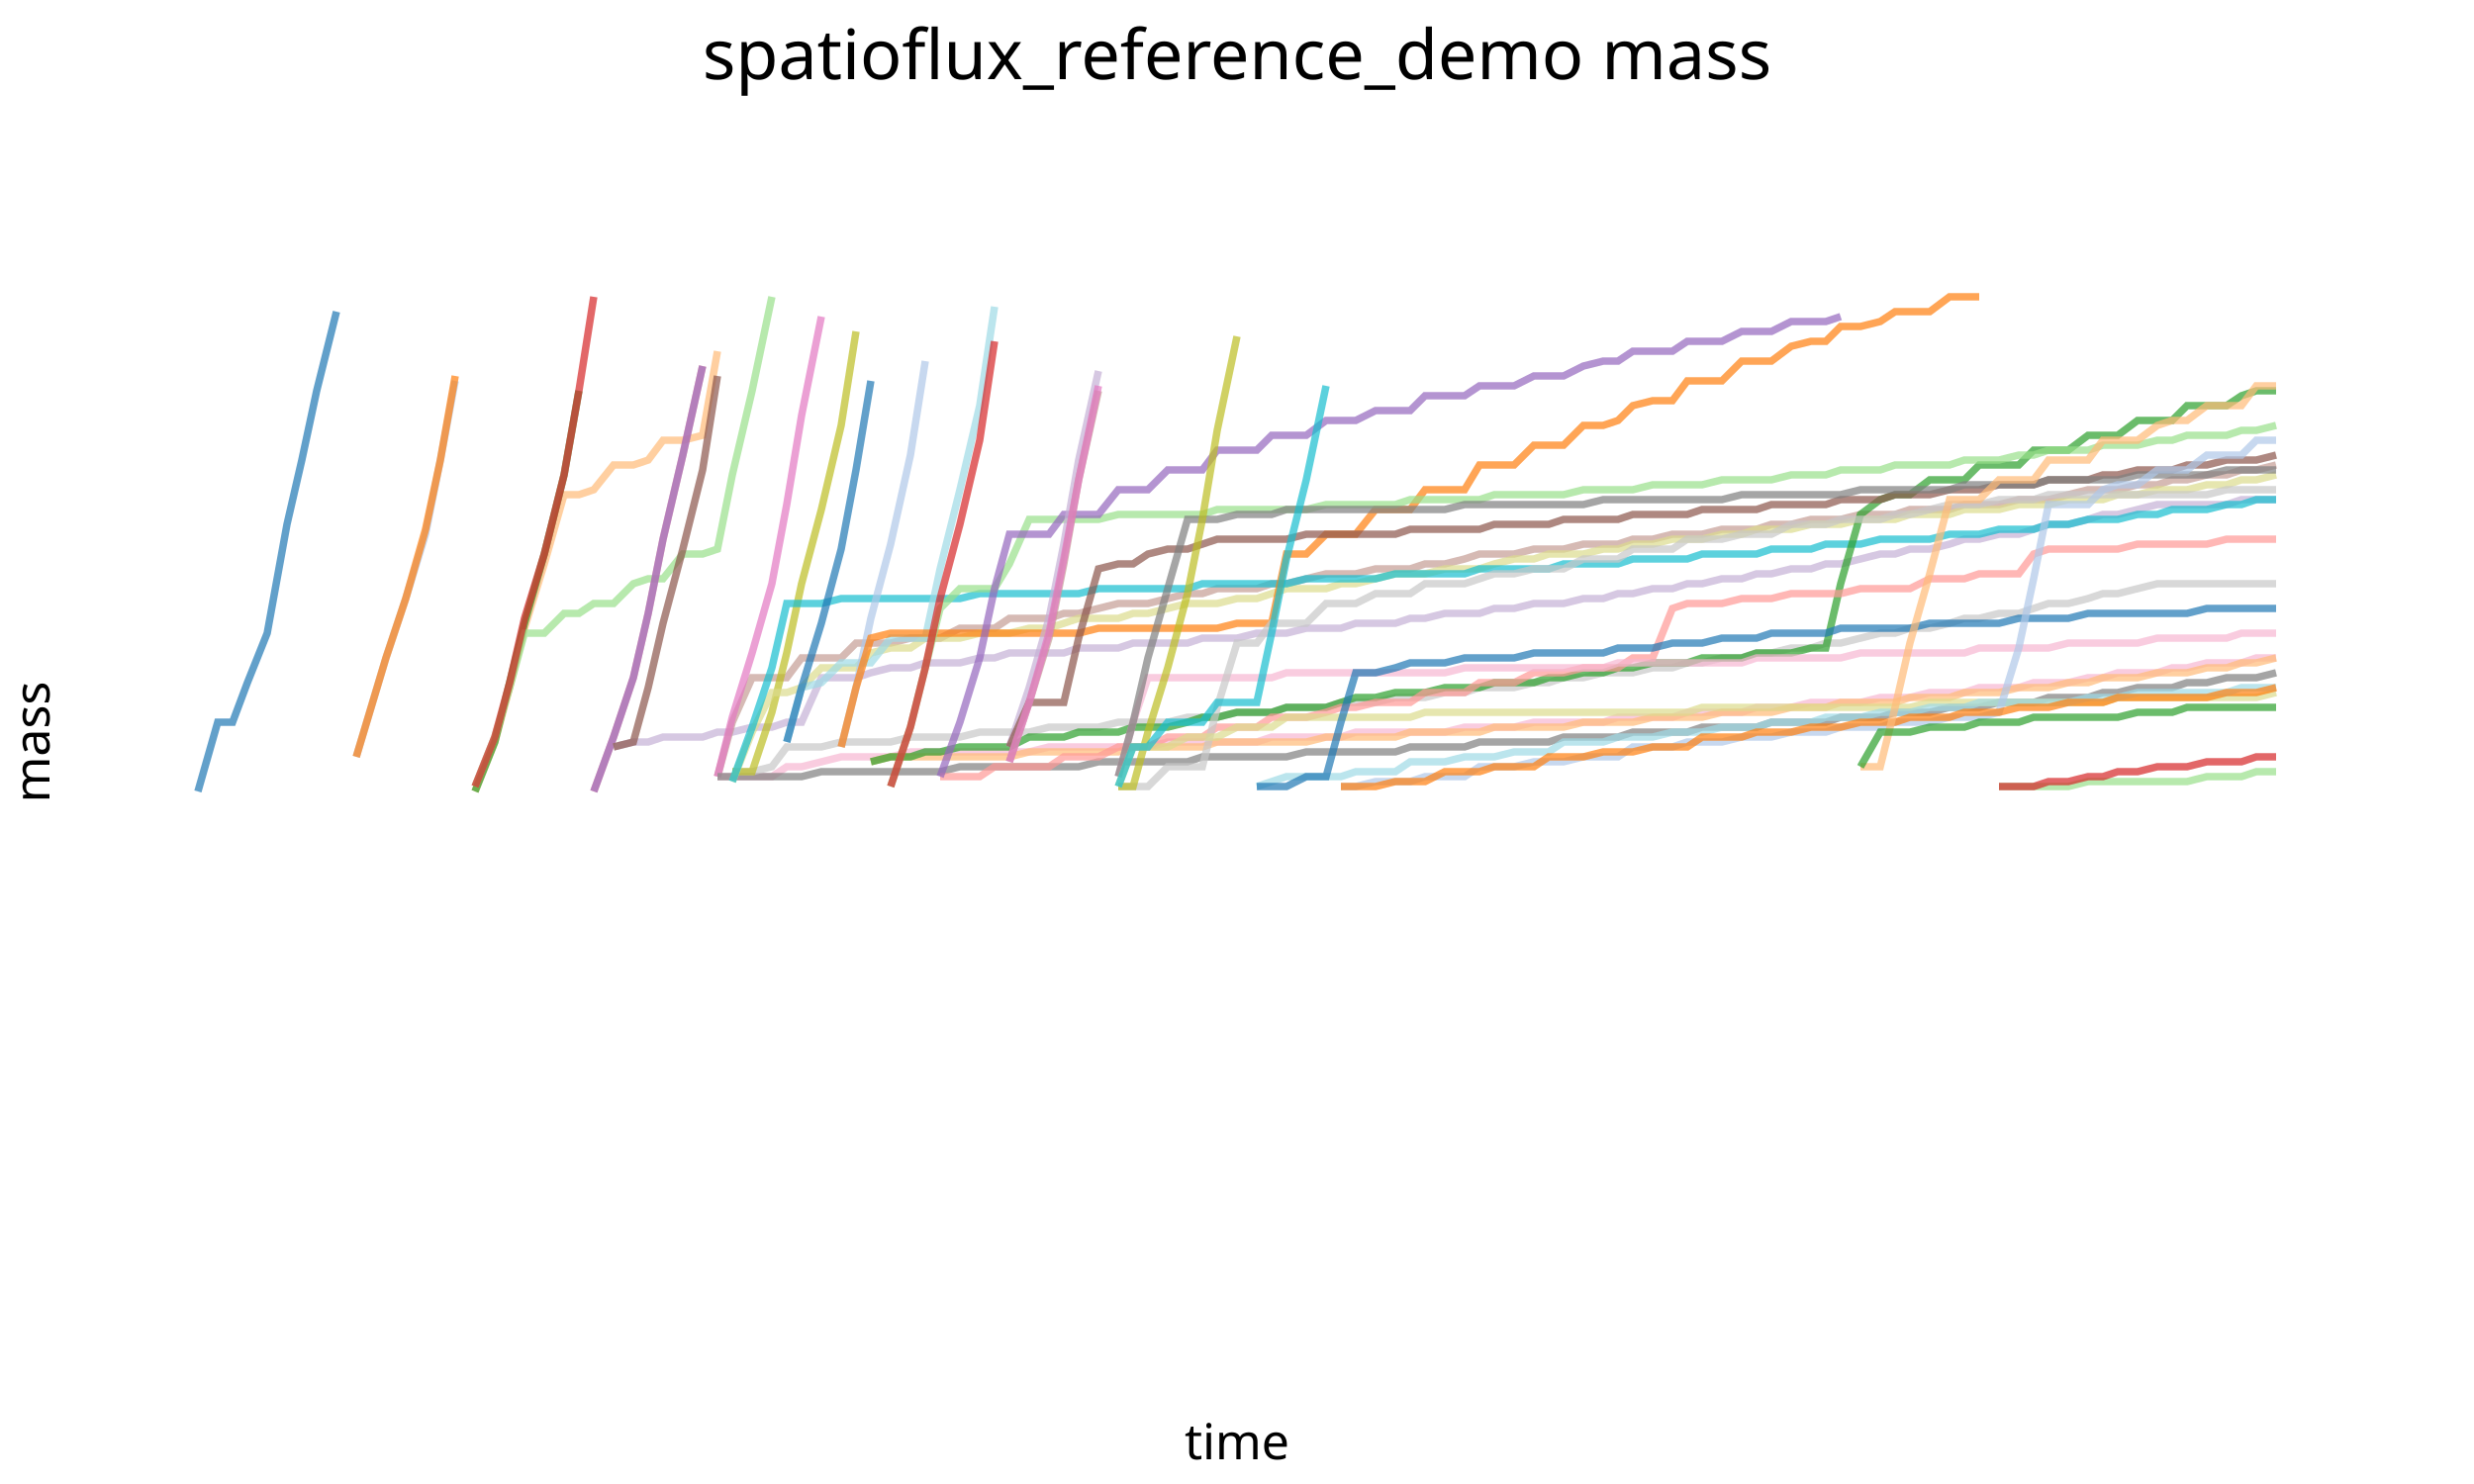
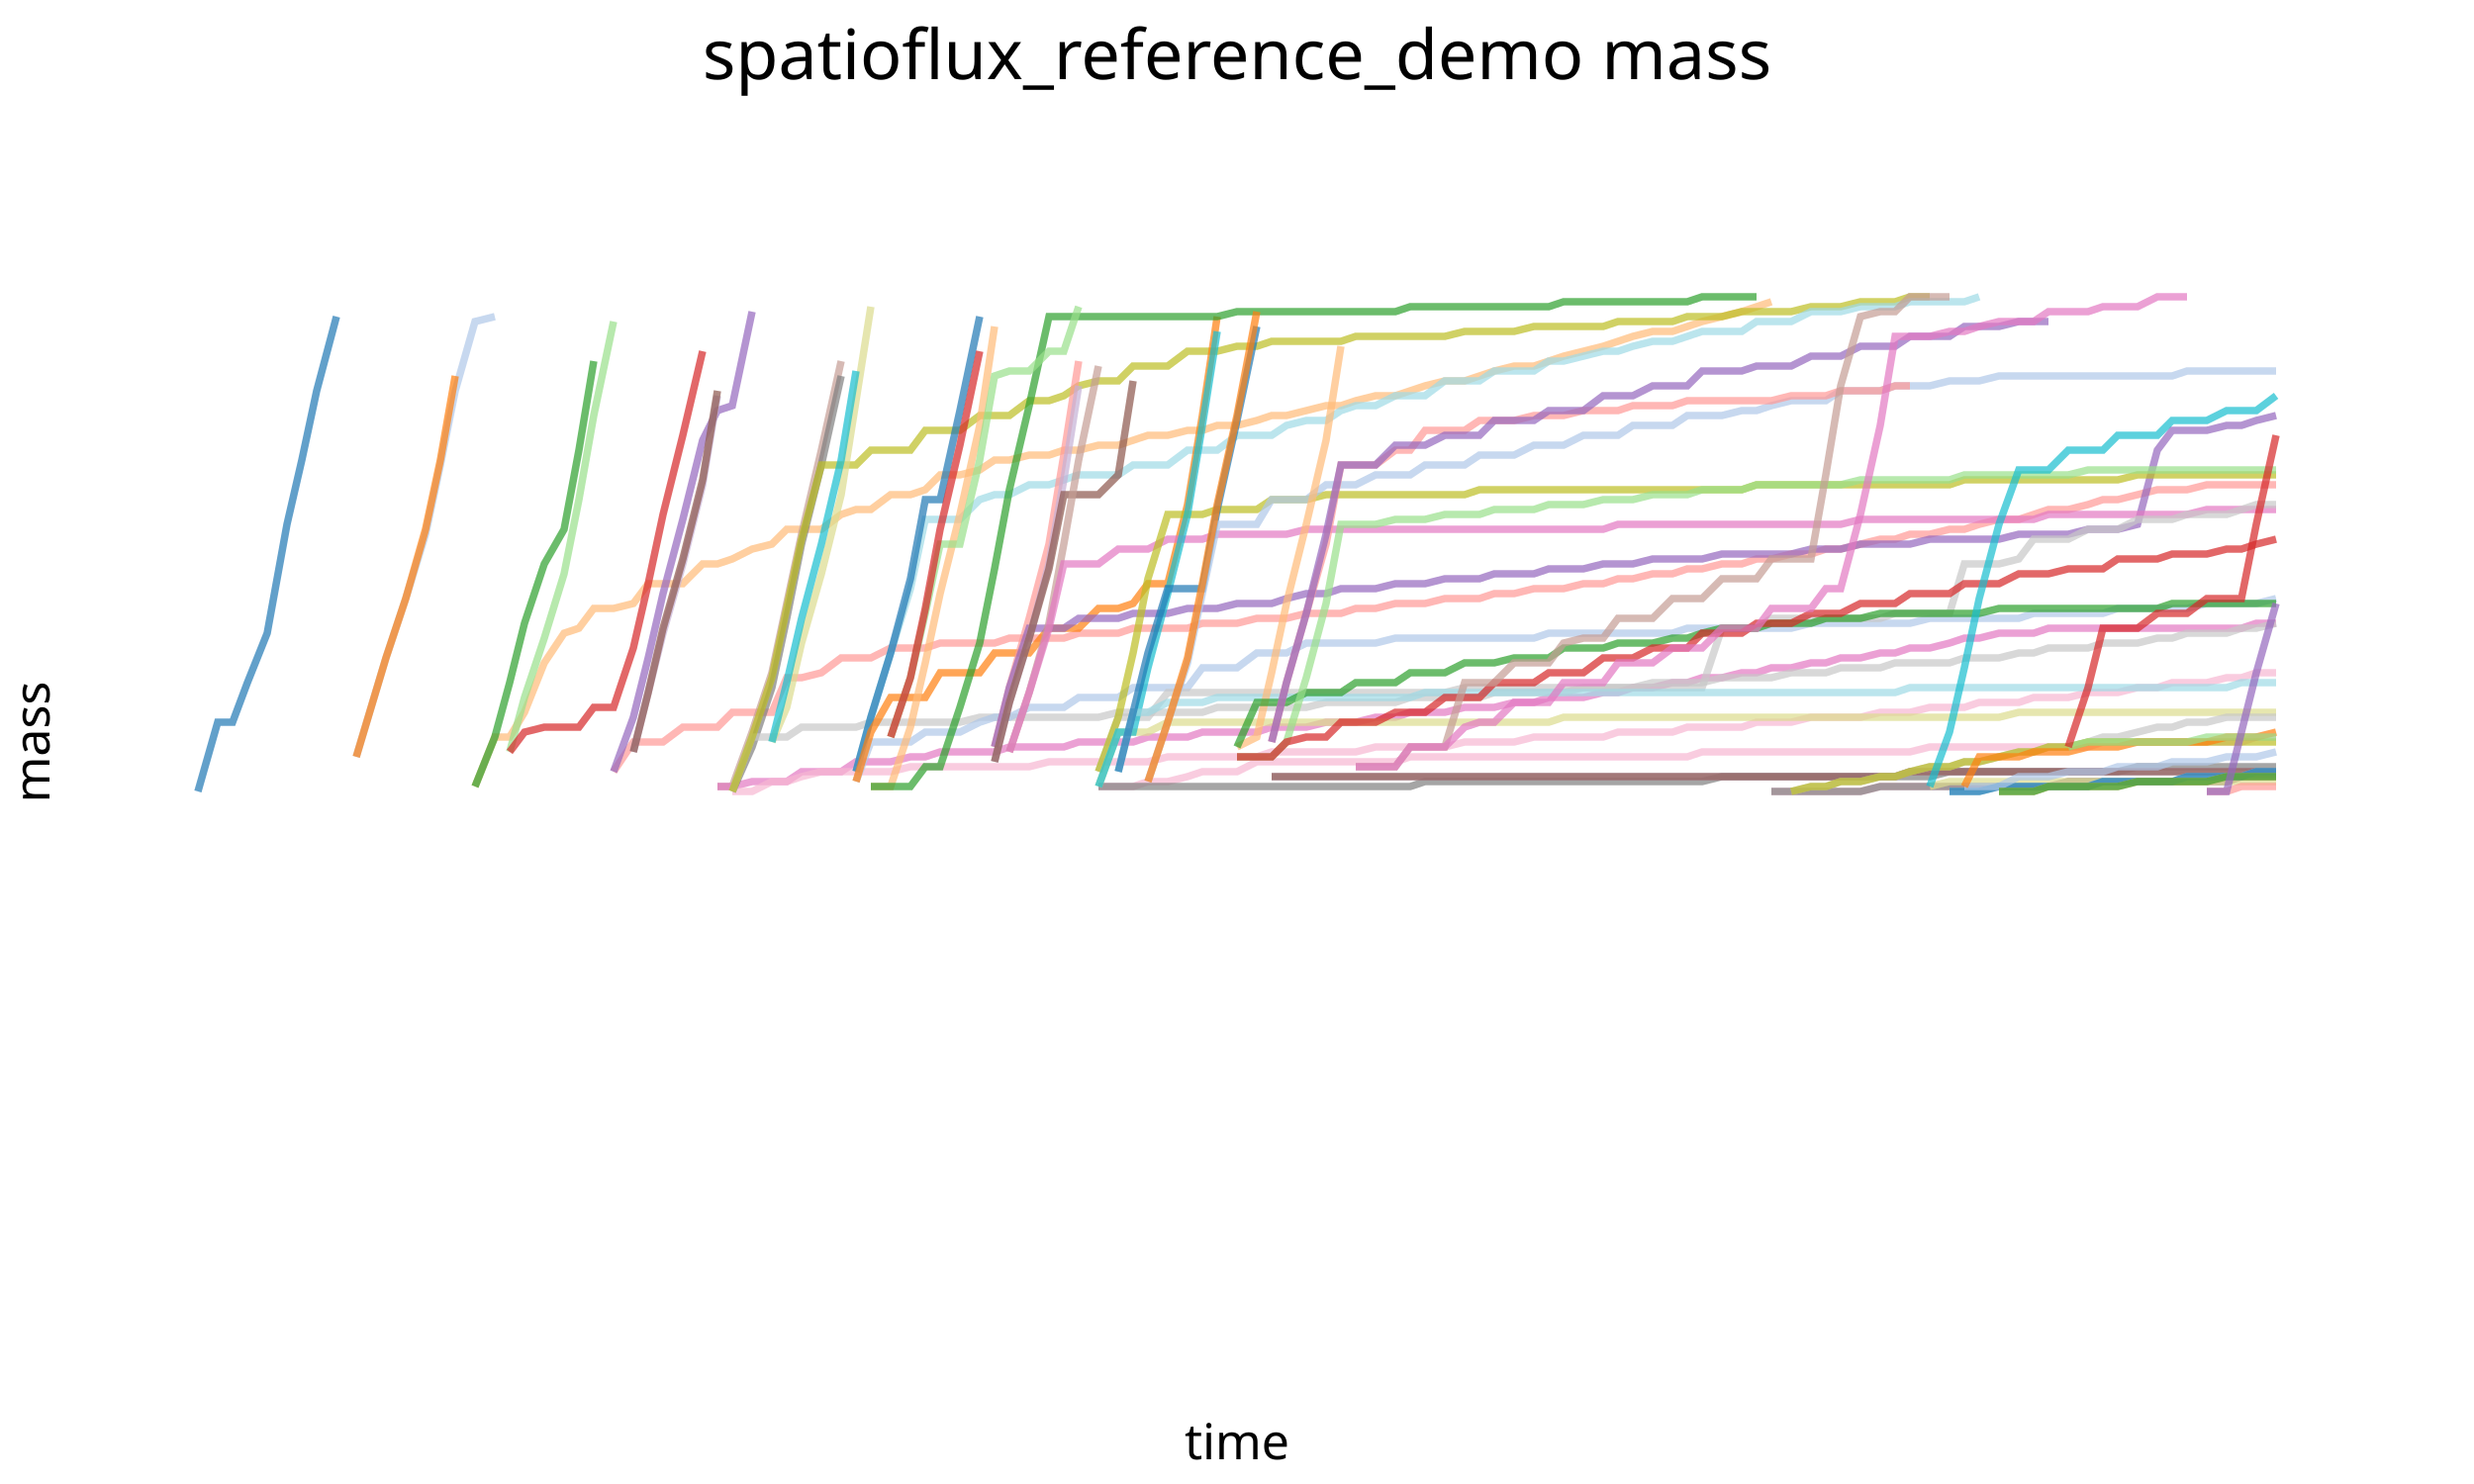
<svg xmlns="http://www.w3.org/2000/svg" width="500" height="300" viewBox="0 0 500 300">
  <rect width="500" height="300" fill="white" />
  <text x="250" y="16" text-anchor="middle" font-size="14" font-family="sans-serif">spatioflux_reference_demo mass</text>
  <text x="250" y="295" text-anchor="middle" font-size="10" font-family="sans-serif">time</text>
  <text x="10" y="150" text-anchor="middle" font-size="10" font-family="sans-serif" transform="rotate(-90 10 150)">mass</text>
-   <polyline points="40,160 44,146 47,146 50,138 54,128 58,106 61,93 64,79 68,63" fill="none" stroke="rgb(31,119,180)" stroke-width="1.5" opacity="0.7" />
-   <polyline points="72,153 75,143 78,133 82,121 86,108 89,93 92,77" fill="none" stroke="rgb(175,199,232)" stroke-width="1.5" opacity="0.7" />
+   <polyline points="40,160 44,146 47,146 50,138 54,128 58,106 61,93 64,79 68,64" fill="none" stroke="rgb(31,119,180)" stroke-width="1.5" opacity="0.7" />
+   <polyline points="72,153 75,143 78,133 82,121 86,108 89,94 92,79 96,65 100,64" fill="none" stroke="rgb(175,199,232)" stroke-width="1.5" opacity="0.7" />
  <polyline points="72,153 75,143 78,133 82,121 86,107 89,93 92,76" fill="none" stroke="rgb(255,127,14)" stroke-width="1.5" opacity="0.7" />
-   <polyline points="96,160 100,150 103,139 106,127 110,114 114,100 117,100 120,99 124,94 128,94 131,93 134,89 138,89 142,88 145,71" fill="none" stroke="rgb(255,187,120)" stroke-width="1.5" opacity="0.7" />
-   <polyline points="96,160 100,150 103,138 106,126 110,112 114,96 117,79" fill="none" stroke="rgb(44,160,44)" stroke-width="1.5" opacity="0.7" />
-   <polyline points="96,159 100,149 103,139 106,128 110,128 114,124 117,124 120,122 124,122 128,118 131,117 134,117 138,112 142,112 145,111 148,96 152,79 156,60" fill="none" stroke="rgb(152,223,138)" stroke-width="1.5" opacity="0.7" />
-   <polyline points="96,159 100,149 103,138 106,125 110,112 114,96 117,79 120,60" fill="none" stroke="rgb(214,39,40)" stroke-width="1.5" opacity="0.7" />
-   <polyline points="120,160 124,149 128,137 131,124 134,109 138,92 142,74" fill="none" stroke="rgb(255,152,150)" stroke-width="1.5" opacity="0.7" />
-   <polyline points="120,160 124,149 128,137 131,124 134,109 138,92 142,74" fill="none" stroke="rgb(148,103,189)" stroke-width="1.5" opacity="0.7" />
-   <polyline points="124,151 128,150 131,150 134,149 138,149 142,149 145,148 148,148 152,147 156,147 159,146 162,146 166,137 170,137 173,137 176,136 180,135 184,135 187,134 190,134 194,134 198,133 201,133 204,132 208,132 212,132 215,132 218,131 222,131 226,131 229,130 232,130 236,130 240,130 243,129 246,129 250,129 254,128 257,128 260,128 264,127 268,127 271,127 274,126 278,126 282,126 285,125 288,125 292,124 296,124 299,124 302,123 306,123 310,122 313,122 316,122 320,121 324,121 327,120 330,120 334,119 338,119 341,118 344,118 348,117 352,117 355,116 358,116 362,115 366,115 369,114 372,114 376,113 380,112 383,112 386,111 390,111 394,110 397,109 400,109 404,108 408,108 411,107 414,106 418,106 422,105 425,104 428,104 432,103 436,102 439,102 442,102 446,102 450,102 453,101 456,101 460,101" fill="none" stroke="rgb(197,176,213)" stroke-width="1.5" opacity="0.7" />
-   <polyline points="124,151 128,150 131,139 134,126 138,111 142,95 145,76" fill="none" stroke="rgb(140,86,75)" stroke-width="1.5" opacity="0.7" />
-   <polyline points="145,157 148,146 152,137 156,137 159,137 162,133 166,133 170,133 173,130 176,130 180,130 184,129 187,129 190,129 194,127 198,127 201,127 204,125 208,125 212,125 215,124 218,124 222,123 226,122 229,122 232,122 236,121 240,120 243,120 246,119 250,119 254,119 257,118 260,118 264,117 268,116 271,116 274,116 278,115 282,115 285,115 288,114 292,114 296,113 299,112 302,112 306,112 310,111 313,111 316,111 320,110 324,110 327,110 330,109 334,109 338,108 341,108 344,108 348,107 352,107 355,107 358,106 362,106 366,105 369,105 372,105 376,104 380,104 383,104 386,103 390,103 394,103 397,102 400,102 404,102 408,101 411,101 414,101 418,100 422,99 425,99 428,99 432,98 436,98 439,97 442,97 446,96 450,96 453,95 456,95 460,94" fill="none" stroke="rgb(196,156,148)" stroke-width="1.5" opacity="0.7" />
-   <polyline points="145,157 148,145 152,132 156,118 159,102 162,84 166,64" fill="none" stroke="rgb(227,119,194)" stroke-width="1.5" opacity="0.7" />
-   <polyline points="145,157 148,157 152,157 156,157 159,155 162,155 166,154 170,153 173,153 176,153 180,153 184,152 187,152 190,152 194,152 198,152 201,152 204,152 208,152 212,151 215,151 218,151 222,151 226,151 229,151 232,151 236,150 240,150 243,150 246,150 250,150 254,150 257,149 260,149 264,149 268,149 271,149 274,148 278,148 282,148 285,148 288,148 292,148 296,147 299,147 302,147 306,147 310,146 313,146 316,146 320,146 324,146 327,145 330,145 334,145 338,145 341,144 344,144 348,144 352,144 355,143 358,143 362,143 366,142 369,142 372,142 376,142 380,141 383,141 386,141 390,140 394,140 397,140 400,139 404,139 408,139 411,138 414,138 418,138 422,137 425,137 428,136 432,136 436,136 439,135 442,135 446,134 450,134 453,134 456,133 460,133" fill="none" stroke="rgb(247,182,210)" stroke-width="1.5" opacity="0.7" />
-   <polyline points="145,157 148,157 152,157 156,157 159,157 162,157 166,156 170,156 173,156 176,156 180,156 184,156 187,156 190,156 194,155 198,155 201,155 204,155 208,155 212,155 215,155 218,155 222,154 226,154 229,154 232,154 236,154 240,154 243,153 246,153 250,153 254,153 257,153 260,153 264,152 268,152 271,152 274,152 278,152 282,152 285,151 288,151 292,151 296,151 299,150 302,150 306,150 310,150 313,150 316,149 320,149 324,149 327,149 330,148 334,148 338,148 341,148 344,147 348,147 352,147 355,147 358,146 362,146 366,146 369,146 372,145 376,145 380,145 383,144 386,144 390,144 394,143 397,143 400,143 404,142 408,142 411,142 414,141 418,141 422,141 425,140 428,140 432,139 436,139 439,139 442,138 446,138 450,137 453,137 456,137 460,136" fill="none" stroke="rgb(127,127,127)" stroke-width="1.5" opacity="0.7" />
-   <polyline points="148,156 152,156 156,155 159,151 162,151 166,151 170,150 173,150 176,150 180,150 184,149 187,149 190,149 194,149 198,148 201,148 204,148 208,148 212,147 215,147 218,147 222,147 226,146 229,146 232,146 236,146 240,145 243,145 246,145 250,144 254,144 257,144 260,143 264,143 268,143 271,142 274,142 278,142 282,141 285,141 288,141 292,140 296,140 299,139 302,139 306,139 310,138 313,138 316,137 320,137 324,136 327,136 330,136 334,135 338,135 341,134 344,134 348,133 352,133 355,132 358,132 362,131 366,131 369,130 372,130 376,129 380,128 383,128 386,127 390,127 394,126 397,125 400,125 404,124 408,124 411,123 414,122 418,122 422,121 425,120 428,120 432,119 436,118 439,118 442,118 446,118 450,118 453,118 456,118 460,118" fill="none" stroke="rgb(199,199,199)" stroke-width="1.5" opacity="0.7" />
-   <polyline points="148,156 152,156 156,144 159,132 162,118 166,103 170,86 173,67" fill="none" stroke="rgb(188,189,34)" stroke-width="1.5" opacity="0.7" />
-   <polyline points="148,158 152,148 156,140 159,140 162,139 166,135 170,135 173,135 176,132 180,131 184,131 187,129 190,129 194,129 198,128 201,128 204,128 208,127 212,127 215,126 218,125 222,125 226,125 229,124 232,124 236,123 240,122 243,122 246,122 250,121 254,121 257,120 260,119 264,119 268,119 271,118 274,118 278,117 282,116 285,116 288,116 292,115 296,115 299,115 302,114 306,113 310,113 313,112 316,112 320,112 324,111 327,111 330,110 334,110 338,109 341,109 344,109 348,108 352,108 355,107 358,107 362,107 366,106 369,106 372,106 376,105 380,105 383,105 386,104 390,104 394,104 397,103 400,103 404,103 408,102 411,102 414,102 418,101 422,101 425,101 428,100 432,100 436,99 439,99 442,99 446,98 450,98 453,97 456,97 460,96" fill="none" stroke="rgb(219,219,141)" stroke-width="1.5" opacity="0.7" />
-   <polyline points="148,158 152,147 156,135 159,122 162,122 166,122 170,121 173,121 176,121 180,121 184,121 187,121 190,121 194,121 198,120 201,120 204,120 208,120 212,120 215,120 218,120 222,119 226,119 229,119 232,119 236,119 240,119 243,118 246,118 250,118 254,118 257,118 260,118 264,117 268,117 271,117 274,117 278,117 282,116 285,116 288,116 292,116 296,116 299,115 302,115 306,115 310,115 313,115 316,114 320,114 324,114 327,114 330,113 334,113 338,113 341,113 344,112 348,112 352,112 355,112 358,111 362,111 366,111 369,110 372,110 376,110 380,109 383,109 386,109 390,109 394,108 397,108 400,108 404,107 408,107 411,107 414,106 418,106 422,105 425,105 428,105 432,104 436,104 439,103 442,103 446,103 450,102 453,102 456,101 460,101" fill="none" stroke="rgb(23,190,207)" stroke-width="1.5" opacity="0.7" />
-   <polyline points="159,150 162,139 166,138 170,134 173,134 176,134 180,129 184,129 187,129 190,115 194,99 198,82 201,62" fill="none" stroke="rgb(158,218,229)" stroke-width="1.5" opacity="0.7" />
-   <polyline points="159,150 162,139 166,126 170,111 173,95 176,77" fill="none" stroke="rgb(31,119,180)" stroke-width="1.5" opacity="0.7" />
-   <polyline points="170,151 173,139 176,125 180,110 184,92 187,73" fill="none" stroke="rgb(175,199,232)" stroke-width="1.5" opacity="0.7" />
-   <polyline points="170,151 173,139 176,129 180,128 184,128 187,128 190,128 194,128 198,128 201,128 204,128 208,128 212,128 215,128 218,128 222,127 226,127 229,127 232,127 236,127 240,127 243,127 246,127 250,126 254,126 257,126 260,112 264,112 268,108 271,108 274,108 278,103 282,103 285,103 288,99 292,99 296,99 299,94 302,94 306,94 310,90 313,90 316,90 320,86 324,86 327,85 330,82 334,81 338,81 341,77 344,77 348,77 352,73 355,73 358,73 362,70 366,69 369,69 372,66 376,66 380,65 383,63 386,63 390,63 394,60 397,60 400,60" fill="none" stroke="rgb(255,127,14)" stroke-width="1.5" opacity="0.7" />
-   <polyline points="176,154 180,153 184,153 187,153 190,153 194,153 198,153 201,153 204,153 208,152 212,152 215,152 218,152 222,152 226,152 229,151 232,151 236,151 240,151 243,151 246,150 250,150 254,150 257,150 260,150 264,150 268,149 271,149 274,149 278,149 282,149 285,148 288,148 292,148 296,148 299,148 302,147 306,147 310,147 313,147 316,147 320,146 324,146 327,146 330,146 334,145 338,145 341,145 344,145 348,144 352,144 355,144 358,144 362,143 366,143 369,143 372,142 376,142 380,142 383,142 386,141 390,141 394,141 397,140 400,140 404,140 408,139 411,139 414,139 418,138 422,138 425,137 428,137 432,137 436,136 439,136 442,136 446,135 450,135 453,134 456,134 460,133" fill="none" stroke="rgb(255,187,120)" stroke-width="1.5" opacity="0.7" />
-   <polyline points="176,154 180,153 184,153 187,152 190,152 194,151 198,151 201,151 204,151 208,149 212,149 215,149 218,148 222,148 226,148 229,147 232,147 236,147 240,146 243,145 246,145 250,144 254,144 257,144 260,143 264,143 268,143 271,142 274,141 278,141 282,140 285,140 288,140 292,139 296,139 299,139 302,138 306,138 310,138 313,137 316,137 320,136 324,136 327,135 330,135 334,134 338,134 341,134 344,133 348,133 352,133 355,132 358,132 362,132 366,131 369,131 372,118 376,104 380,101 383,100 386,100 390,97 394,97 397,97 400,94 404,94 408,94 411,91 414,91 418,91 422,88 425,88 428,88 432,85 436,85 439,85 442,82 446,82 450,82 453,80 456,79 460,79" fill="none" stroke="rgb(44,160,44)" stroke-width="1.5" opacity="0.7" />
-   <polyline points="180,159 184,147 187,135 190,123 194,119 198,119 201,119 204,114 208,105 212,105 215,105 218,105 222,105 226,104 229,104 232,104 236,104 240,104 243,104 246,103 250,103 254,103 257,103 260,103 264,103 268,102 271,102 274,102 278,102 282,102 285,101 288,101 292,101 296,101 299,101 302,100 306,100 310,100 313,100 316,100 320,99 324,99 327,99 330,99 334,98 338,98 341,98 344,98 348,97 352,97 355,97 358,97 362,96 366,96 369,96 372,95 376,95 380,95 383,94 386,94 390,94 394,94 397,93 400,93 404,93 408,92 411,92 414,91 418,91 422,91 425,90 428,90 432,90 436,89 439,89 442,88 446,88 450,88 453,87 456,87 460,86" fill="none" stroke="rgb(152,223,138)" stroke-width="1.5" opacity="0.7" />
-   <polyline points="180,159 184,147 187,135 190,121 194,106 198,89 201,69" fill="none" stroke="rgb(214,39,40)" stroke-width="1.5" opacity="0.7" />
-   <polyline points="190,157 194,157 198,157 201,155 204,155 208,155 212,155 215,153 218,153 222,153 226,151 229,151 232,151 236,149 240,149 243,149 246,147 250,147 254,147 257,145 260,145 264,145 268,144 271,143 274,143 278,142 282,142 285,142 288,140 292,140 296,140 299,138 302,138 306,138 310,136 313,136 316,136 320,135 324,135 327,135 330,133 334,133 338,123 341,122 344,122 348,122 352,121 355,121 358,121 362,120 366,120 369,120 372,120 376,119 380,119 383,119 386,119 390,117 394,117 397,117 400,116 404,116 408,116 411,112 414,111 418,111 422,111 425,111 428,111 432,110 436,110 439,110 442,110 446,110 450,109 453,109 456,109 460,109" fill="none" stroke="rgb(255,152,150)" stroke-width="1.5" opacity="0.7" />
-   <polyline points="190,157 194,146 198,133 201,119 204,108 208,108 212,108 215,104 218,104 222,104 226,99 229,99 232,99 236,95 240,95 243,95 246,91 250,91 254,91 257,88 260,88 264,88 268,85 271,85 274,85 278,83 282,83 285,83 288,80 292,80 296,80 299,78 302,78 306,78 310,76 313,76 316,76 320,74 324,73 327,73 330,71 334,71 338,71 341,69 344,69 348,69 352,67 355,67 358,67 362,65 366,65 369,65 372,64" fill="none" stroke="rgb(148,103,189)" stroke-width="1.5" opacity="0.7" />
-   <polyline points="204,151 208,139 212,125 215,110 218,93 222,75" fill="none" stroke="rgb(197,176,213)" stroke-width="1.5" opacity="0.7" />
-   <polyline points="204,151 208,142 212,142 215,142 218,129 222,115 226,114 229,114 232,112 236,111 240,111 243,110 246,109 250,109 254,109 257,109 260,109 264,108 268,108 271,108 274,108 278,108 282,108 285,107 288,107 292,107 296,107 299,107 302,106 306,106 310,106 313,106 316,105 320,105 324,105 327,105 330,104 334,104 338,104 341,104 344,103 348,103 352,103 355,103 358,102 362,102 366,102 369,102 372,101 376,101 380,101 383,100 386,100 390,100 394,99 397,99 400,99 404,98 408,98 411,98 414,97 418,97 422,97 425,96 428,96 432,95 436,95 439,95 442,94 446,94 450,93 453,93 456,93 460,92" fill="none" stroke="rgb(140,86,75)" stroke-width="1.5" opacity="0.7" />
-   <polyline points="204,154 208,142 212,129 215,114 218,97 222,79" fill="none" stroke="rgb(196,156,148)" stroke-width="1.5" opacity="0.7" />
-   <polyline points="204,154 208,142 212,128 215,113 218,97 222,78" fill="none" stroke="rgb(227,119,194)" stroke-width="1.5" opacity="0.7" />
-   <polyline points="226,157 229,146 232,137 236,137 240,137 243,137 246,137 250,137 254,137 257,137 260,136 264,136 268,136 271,136 274,136 278,136 282,136 285,136 288,136 292,136 296,135 299,135 302,135 306,135 310,135 313,135 316,135 320,135 324,135 327,134 330,134 334,134 338,134 341,134 344,134 348,134 352,134 355,133 358,133 362,133 366,133 369,133 372,133 376,132 380,132 383,132 386,132 390,132 394,132 397,132 400,131 404,131 408,131 411,131 414,131 418,130 422,130 425,130 428,130 432,130 436,129 439,129 442,129 446,129 450,129 453,128 456,128 460,128" fill="none" stroke="rgb(247,182,210)" stroke-width="1.5" opacity="0.7" />
-   <polyline points="226,157 229,146 232,133 236,119 240,105 243,105 246,105 250,104 254,104 257,104 260,103 264,103 268,103 271,103 274,103 278,103 282,103 285,103 288,103 292,103 296,102 299,102 302,102 306,102 310,102 313,102 316,102 320,102 324,101 327,101 330,101 334,101 338,101 341,101 344,101 348,101 352,100 355,100 358,100 362,100 366,100 369,100 372,100 376,99 380,99 383,99 386,99 390,99 394,99 397,98 400,98 404,98 408,98 411,98 414,97 418,97 422,97 425,97 428,97 432,96 436,96 439,96 442,96 446,96 450,95 453,95 456,95 460,95" fill="none" stroke="rgb(127,127,127)" stroke-width="1.5" opacity="0.7" />
-   <polyline points="226,159 229,159 232,159 236,155 240,155 243,155 246,143 250,130 254,130 257,126 260,126 264,126 268,122 271,122 274,122 278,120 282,120 285,120 288,118 292,118 296,118 299,117 302,116 306,116 310,115 313,115 316,115 320,113 324,113 327,113 330,111 334,111 338,111 341,109 344,109 348,109 352,108 355,108 358,108 362,106 366,106 369,106 372,105 376,105 380,105 383,104 386,104 390,103 394,102 397,102 400,102 404,101 408,101 411,101 414,100 418,100 422,100 425,100 428,100 432,100 436,100 439,100 442,100 446,100 450,99 453,99 456,99 460,99" fill="none" stroke="rgb(199,199,199)" stroke-width="1.5" opacity="0.7" />
-   <polyline points="226,159 229,159 232,148 236,135 240,120 243,105 246,87 250,68" fill="none" stroke="rgb(188,189,34)" stroke-width="1.5" opacity="0.7" />
-   <polyline points="226,159 229,151 232,151 236,151 240,149 243,149 246,149 250,147 254,147 257,147 260,145 264,145 268,145 271,145 274,145 278,145 282,145 285,145 288,144 292,144 296,144 299,144 302,144 306,144 310,144 313,144 316,144 320,144 324,144 327,144 330,144 334,144 338,144 341,144 344,143 348,143 352,143 355,143 358,143 362,143 366,143 369,143 372,143 376,143 380,143 383,143 386,143 390,142 394,142 397,142 400,142 404,142 408,142 411,142 414,142 418,142 422,142 425,142 428,141 432,141 436,141 439,141 442,141 446,141 450,141 453,141 456,141 460,140" fill="none" stroke="rgb(219,219,141)" stroke-width="1.5" opacity="0.7" />
-   <polyline points="226,159 229,151 232,151 236,146 240,146 243,146 246,142 250,142 254,142 257,128 260,113 264,97 268,78" fill="none" stroke="rgb(23,190,207)" stroke-width="1.5" opacity="0.7" />
-   <polyline points="254,159 257,158 260,157 264,157 268,157 271,157 274,156 278,156 282,156 285,154 288,154 292,154 296,153 299,153 302,153 306,152 310,152 313,152 316,150 320,150 324,150 327,149 330,149 334,149 338,148 341,148 344,148 348,147 352,147 355,147 358,146 362,146 366,146 369,145 372,145 376,145 380,144 383,144 386,144 390,143 394,143 397,143 400,142 404,142 408,142 411,142 414,142 418,142 422,141 425,141 428,141 432,140 436,140 439,140 442,140 446,140 450,140 453,139 456,139 460,139" fill="none" stroke="rgb(158,218,229)" stroke-width="1.5" opacity="0.7" />
-   <polyline points="254,159 257,159 260,159 264,157 268,157 271,146 274,136 278,136 282,135 285,134 288,134 292,134 296,133 299,133 302,133 306,133 310,132 313,132 316,132 320,132 324,132 327,131 330,131 334,131 338,130 341,130 344,130 348,129 352,129 355,129 358,128 362,128 366,128 369,128 372,127 376,127 380,127 383,127 386,127 390,126 394,126 397,126 400,126 404,126 408,125 411,125 414,125 418,125 422,124 425,124 428,124 432,124 436,124 439,124 442,124 446,123 450,123 453,123 456,123 460,123" fill="none" stroke="rgb(31,119,180)" stroke-width="1.5" opacity="0.7" />
-   <polyline points="271,159 274,159 278,158 282,158 285,158 288,157 292,157 296,157 299,155 302,155 306,155 310,154 313,154 316,154 320,153 324,153 327,153 330,151 334,151 338,151 341,150 344,150 348,150 352,149 355,149 358,149 362,148 366,148 369,148 372,147 376,147 380,147 383,146 386,146 390,146 394,145 397,145 400,145 404,144 408,131 411,117 414,102 418,102 422,102 425,99 428,98 432,98 436,95 439,95 442,95 446,92 450,92 453,92 456,89 460,89" fill="none" stroke="rgb(175,199,232)" stroke-width="1.5" opacity="0.7" />
-   <polyline points="271,159 274,159 278,159 282,158 285,158 288,158 292,156 296,156 299,156 302,155 306,155 310,155 313,153 316,153 320,153 324,152 327,152 330,152 334,151 338,151 341,151 344,149 348,149 352,149 355,148 358,148 362,148 366,147 369,147 372,147 376,146 380,146 383,146 386,145 390,145 394,145 397,144 400,144 404,144 408,143 411,143 414,143 418,142 422,142 425,142 428,141 432,141 436,141 439,141 442,141 446,141 450,140 453,140 456,140 460,139" fill="none" stroke="rgb(255,127,14)" stroke-width="1.5" opacity="0.7" />
-   <polyline points="376,155 380,155 383,143 386,130 390,116 394,101 397,101 400,101 404,97 408,97 411,97 414,93 418,93 422,93 425,89 428,89 432,89 436,86 439,85 442,85 446,82 450,82 453,82 456,78 460,78" fill="none" stroke="rgb(255,187,120)" stroke-width="1.5" opacity="0.7" />
-   <polyline points="376,155 380,148 383,148 386,148 390,147 394,147 397,147 400,146 404,146 408,146 411,145 414,145 418,145 422,145 425,145 428,145 432,144 436,144 439,144 442,143 446,143 450,143 453,143 456,143 460,143" fill="none" stroke="rgb(44,160,44)" stroke-width="1.5" opacity="0.7" />
-   <polyline points="404,159 408,159 411,159 414,159 418,159 422,158 425,158 428,158 432,158 436,158 439,158 442,158 446,157 450,157 453,157 456,156 460,156" fill="none" stroke="rgb(152,223,138)" stroke-width="1.5" opacity="0.7" />
-   <polyline points="404,159 408,159 411,159 414,158 418,158 422,157 425,157 428,156 432,156 436,155 439,155 442,155 446,154 450,154 453,154 456,153 460,153" fill="none" stroke="rgb(214,39,40)" stroke-width="1.5" opacity="0.7" />
+   <polyline points="96,159 100,149 103,149 106,144 110,134 114,128 117,127 120,123 124,123 128,122 131,118 134,118 138,118 142,114 145,114 148,113 152,111 156,110 159,107 162,107 166,107 170,104 173,103 176,103 180,100 184,100 187,99 190,96 194,96 198,95 201,93 204,93 208,92 212,92 215,91 218,91 222,90 226,90 229,89 232,88 236,88 240,87 243,87 246,86 250,86 254,85 257,84 260,84 264,83 268,82 271,82 274,81 278,80 282,80 285,79 288,78 292,77 296,77 299,76 302,75 306,74 310,74 313,73 316,72 320,71 324,70 327,69 330,68 334,67 338,67 341,66 344,65 348,64 352,63 355,62 358,61" fill="none" stroke="rgb(255,187,120)" stroke-width="1.5" opacity="0.7" />
+   <polyline points="96,159 100,149 103,138 106,126 110,114 114,107 117,91 120,73" fill="none" stroke="rgb(44,160,44)" stroke-width="1.5" opacity="0.7" />
+   <polyline points="103,152 106,141 110,129 114,116 117,101 120,84 124,65" fill="none" stroke="rgb(152,223,138)" stroke-width="1.5" opacity="0.7" />
+   <polyline points="103,152 106,148 110,147 114,147 117,147 120,143 124,143 128,131 131,118 134,104 138,88 142,71" fill="none" stroke="rgb(214,39,40)" stroke-width="1.5" opacity="0.7" />
+   <polyline points="124,156 128,150 131,150 134,150 138,147 142,147 145,147 148,144 152,144 156,144 159,137 162,137 166,136 170,133 173,133 176,133 180,131 184,131 187,131 190,130 194,130 198,130 201,130 204,129 208,129 212,129 215,129 218,128 222,128 226,128 229,127 232,127 236,127 240,127 243,126 246,126 250,126 254,125 257,125 260,125 264,124 268,124 271,124 274,123 278,123 282,122 285,122 288,122 292,121 296,121 299,121 302,120 306,120 310,119 313,119 316,119 320,118 324,118 327,117 330,117 334,116 338,116 341,115 344,115 348,114 352,114 355,113 358,113 362,112 366,112 369,111 372,111 376,110 380,109 383,109 386,108 390,108 394,107 397,107 400,106 404,105 408,105 411,104 414,103 418,103 422,102 425,101 428,101 432,100 436,99 439,99 442,99 446,98 450,98 453,98 456,98 460,98" fill="none" stroke="rgb(255,152,150)" stroke-width="1.5" opacity="0.7" />
+   <polyline points="124,156 128,145 131,133 134,120 138,105 142,89 145,83 148,82 152,63" fill="none" stroke="rgb(148,103,189)" stroke-width="1.5" opacity="0.7" />
+   <polyline points="128,152 131,140 134,128 138,114 142,98 145,80" fill="none" stroke="rgb(197,176,213)" stroke-width="1.5" opacity="0.7" />
+   <polyline points="128,152 131,140 134,127 138,113 142,97 145,79" fill="none" stroke="rgb(140,86,75)" stroke-width="1.5" opacity="0.7" />
+   <polyline points="145,159 148,159 152,148 156,136 159,122 162,108 166,91 170,73" fill="none" stroke="rgb(196,156,148)" stroke-width="1.5" opacity="0.7" />
+   <polyline points="145,159 148,159 152,158 156,158 159,158 162,156 166,156 170,156 173,154 176,154 180,154 184,153 187,153 190,152 194,152 198,152 201,152 204,151 208,151 212,151 215,151 218,150 222,150 226,150 229,150 232,149 236,149 240,149 243,148 246,148 250,148 254,148 257,147 260,147 264,147 268,146 271,146 274,146 278,145 282,145 285,144 288,144 292,144 296,143 299,143 302,143 306,142 310,142 313,141 316,141 320,141 324,140 327,140 330,139 334,139 338,138 341,138 344,137 348,137 352,136 355,136 358,135 362,135 366,134 369,134 372,133 376,133 380,132 383,132 386,131 390,131 394,130 397,129 400,129 404,128 408,128 411,128 414,127 418,127 422,127 425,127 428,127 432,127 436,127 439,127 442,127 446,127 450,127 453,127 456,126 460,126" fill="none" stroke="rgb(227,119,194)" stroke-width="1.5" opacity="0.7" />
+   <polyline points="148,160 152,160 156,158 159,158 162,157 166,156 170,156 173,156 176,156 180,156 184,155 187,155 190,155 194,155 198,155 201,155 204,155 208,155 212,154 215,154 218,154 222,154 226,154 229,154 232,154 236,153 240,153 243,153 246,153 250,153 254,153 257,152 260,152 264,152 268,152 271,152 274,152 278,151 282,151 285,151 288,151 292,151 296,150 299,150 302,150 306,150 310,149 313,149 316,149 320,149 324,149 327,148 330,148 334,148 338,148 341,147 344,147 348,147 352,147 355,146 358,146 362,146 366,145 369,145 372,145 376,145 380,144 383,144 386,144 390,143 394,143 397,143 400,142 404,142 408,142 411,141 414,141 418,141 422,140 425,140 428,140 432,139 436,139 439,138 442,138 446,138 450,137 453,137 456,136 460,136" fill="none" stroke="rgb(247,182,210)" stroke-width="1.5" opacity="0.7" />
+   <polyline points="148,160 152,151 156,139 159,125 162,110 166,94 170,76" fill="none" stroke="rgb(127,127,127)" stroke-width="1.5" opacity="0.7" />
+   <polyline points="148,160 152,149 156,149 159,149 162,147 166,147 170,147 173,147 176,146 180,146 184,146 187,146 190,146 194,146 198,145 201,145 204,145 208,145 212,145 215,145 218,145 222,145 226,144 229,144 232,144 236,144 240,144 243,144 246,143 250,143 254,143 257,143 260,143 264,143 268,142 271,142 274,142 278,142 282,142 285,141 288,141 292,141 296,141 299,141 302,140 306,140 310,140 313,140 316,140 320,139 324,139 327,139 330,139 334,138 338,138 341,138 344,138 348,137 352,137 355,137 358,137 362,136 366,136 369,136 372,135 376,135 380,135 383,134 386,134 390,134 394,134 397,133 400,133 404,133 408,132 411,132 414,131 418,131 422,131 425,130 428,130 432,130 436,129 439,129 442,128 446,128 450,128 453,127 456,127 460,126" fill="none" stroke="rgb(199,199,199)" stroke-width="1.5" opacity="0.7" />
+   <polyline points="148,160 152,149 156,137 159,123 162,109 166,94 170,94 173,94 176,91 180,91 184,91 187,87 190,87 194,87 198,84 201,84 204,84 208,81 212,81 215,80 218,78 222,77 226,77 229,74 232,74 236,74 240,71 243,71 246,71 250,70 254,70 257,69 260,69 264,69 268,69 271,69 274,68 278,68 282,68 285,68 288,68 292,68 296,67 299,67 302,67 306,67 310,66 313,66 316,66 320,66 324,66 327,65 330,65 334,65 338,65 341,64 344,64 348,64 352,63 355,63 358,63 362,63 366,62 369,62 372,62 376,61 380,61 383,61 386,60 390,60" fill="none" stroke="rgb(188,189,34)" stroke-width="1.5" opacity="0.7" />
+   <polyline points="156,150 159,143 162,130 166,116 170,100 173,81 176,62" fill="none" stroke="rgb(219,219,141)" stroke-width="1.5" opacity="0.7" />
+   <polyline points="156,150 159,138 162,125 166,110 170,93 173,75" fill="none" stroke="rgb(23,190,207)" stroke-width="1.5" opacity="0.7" />
+   <polyline points="173,156 176,145 180,132 184,119 187,105 190,105 194,105 198,101 201,100 204,100 208,98 212,98 215,97 218,96 222,96 226,96 229,94 232,94 236,94 240,91 243,91 246,91 250,88 254,88 257,88 260,86 264,85 268,85 271,83 274,82 278,82 282,80 285,80 288,80 292,77 296,77 299,77 302,75 306,75 310,75 313,73 316,73 320,72 324,71 327,71 330,70 334,69 338,69 341,68 344,67 348,67 352,67 355,65 358,65 362,65 366,63 369,63 372,63 376,62 380,62 383,62 386,61 390,61 394,61 397,61 400,60" fill="none" stroke="rgb(158,218,229)" stroke-width="1.5" opacity="0.7" />
+   <polyline points="173,156 176,145 180,132 184,117 187,101 190,101 194,83 198,64" fill="none" stroke="rgb(31,119,180)" stroke-width="1.5" opacity="0.7" />
+   <polyline points="173,158 176,150 180,150 184,150 187,148 190,148 194,148 198,146 201,145 204,145 208,143 212,143 215,143 218,141 222,141 226,141 229,139 232,139 236,139 240,139 243,135 246,135 250,135 254,132 257,132 260,132 264,130 268,130 271,130 274,130 278,130 282,129 285,129 288,129 292,129 296,129 299,129 302,129 306,129 310,129 313,128 316,128 320,128 324,128 327,128 330,128 334,128 338,128 341,127 344,127 348,127 352,127 355,127 358,127 362,127 366,126 369,126 372,126 376,126 380,126 383,126 386,126 390,125 394,125 397,125 400,125 404,125 408,125 411,124 414,124 418,124 422,124 425,124 428,123 432,123 436,123 439,123 442,123 446,122 450,122 453,122 456,122 460,121" fill="none" stroke="rgb(175,199,232)" stroke-width="1.5" opacity="0.7" />
+   <polyline points="173,158 176,148 180,141 184,141 187,141 190,136 194,136 198,136 201,132 204,132 208,132 212,127 215,127 218,127 222,123 226,123 229,122 232,118 236,118 240,102 243,84 246,64" fill="none" stroke="rgb(255,127,14)" stroke-width="1.5" opacity="0.7" />
+   <polyline points="176,159 180,159 184,147 187,134 190,120 194,104 198,86 201,66" fill="none" stroke="rgb(255,187,120)" stroke-width="1.5" opacity="0.7" />
+   <polyline points="176,159 180,159 184,159 187,155 190,155 194,143 198,130 201,115 204,99 208,82 212,64 215,64 218,64 222,64 226,64 229,64 232,64 236,64 240,64 243,64 246,64 250,63 254,63 257,63 260,63 264,63 268,63 271,63 274,63 278,63 282,63 285,62 288,62 292,62 296,62 299,62 302,62 306,62 310,62 313,62 316,61 320,61 324,61 327,61 330,61 334,61 338,61 341,61 344,60 348,60 352,60 355,60" fill="none" stroke="rgb(44,160,44)" stroke-width="1.5" opacity="0.7" />
+   <polyline points="180,149 184,137 187,124 190,110 194,110 198,93 201,76 204,75 208,75 212,71 215,71 218,62" fill="none" stroke="rgb(152,223,138)" stroke-width="1.5" opacity="0.7" />
+   <polyline points="180,149 184,137 187,123 190,107 194,90 198,71" fill="none" stroke="rgb(214,39,40)" stroke-width="1.5" opacity="0.7" />
+   <polyline points="201,151 204,139 208,125 212,110 215,92 218,73" fill="none" stroke="rgb(255,152,150)" stroke-width="1.5" opacity="0.7" />
+   <polyline points="201,151 204,139 208,127 212,127 215,127 218,125 222,125 226,125 229,124 232,124 236,124 240,123 243,123 246,123 250,122 254,122 257,122 260,121 264,120 268,120 271,119 274,119 278,119 282,118 285,118 288,118 292,117 296,117 299,117 302,116 306,116 310,116 313,115 316,115 320,115 324,114 327,114 330,114 334,113 338,113 341,113 344,113 348,112 352,112 355,112 358,112 362,112 366,111 369,111 372,111 376,110 380,110 383,110 386,110 390,109 394,109 397,109 400,109 404,109 408,108 411,108 414,108 418,108 422,107 425,107 428,107 432,106 436,91 439,87 442,87 446,87 450,86 453,86 456,85 460,84" fill="none" stroke="rgb(148,103,189)" stroke-width="1.5" opacity="0.7" />
+   <polyline points="201,154 204,142 208,129 212,114 215,97 218,78" fill="none" stroke="rgb(197,176,213)" stroke-width="1.5" opacity="0.7" />
+   <polyline points="201,154 204,142 208,129 212,115 215,100 218,100 222,100 226,96 229,77" fill="none" stroke="rgb(140,86,75)" stroke-width="1.5" opacity="0.7" />
+   <polyline points="204,152 208,140 212,126 215,110 218,93 222,74" fill="none" stroke="rgb(196,156,148)" stroke-width="1.5" opacity="0.7" />
+   <polyline points="204,152 208,140 212,127 215,114 218,114 222,114 226,111 229,111 232,111 236,109 240,109 243,109 246,108 250,108 254,108 257,108 260,108 264,107 268,107 271,107 274,107 278,107 282,107 285,107 288,107 292,107 296,107 299,107 302,107 306,107 310,107 313,107 316,107 320,107 324,107 327,106 330,106 334,106 338,106 341,106 344,106 348,106 352,106 355,106 358,106 362,106 366,106 369,106 372,106 376,105 380,105 383,105 386,105 390,105 394,105 397,105 400,105 404,105 408,105 411,105 414,104 418,104 422,104 425,104 428,104 432,104 436,104 439,104 442,104 446,103 450,103 453,103 456,103 460,103" fill="none" stroke="rgb(227,119,194)" stroke-width="1.5" opacity="0.7" />
+   <polyline points="222,159 226,159 229,159 232,158 236,158 240,157 243,156 246,156 250,156 254,154 257,154 260,154 264,154 268,154 271,154 274,154 278,154 282,154 285,153 288,153 292,153 296,153 299,153 302,153 306,153 310,153 313,153 316,153 320,153 324,153 327,153 330,153 334,153 338,153 341,153 344,152 348,152 352,152 355,152 358,152 362,152 366,152 369,152 372,152 376,152 380,152 383,152 386,152 390,151 394,151 397,151 400,151 404,151 408,151 411,151 414,151 418,151 422,151 425,150 428,150 432,150 436,150 439,150 442,150 446,150 450,150 453,150 456,149 460,149" fill="none" stroke="rgb(247,182,210)" stroke-width="1.5" opacity="0.7" />
+   <polyline points="222,159 226,159 229,159 232,159 236,159 240,159 243,159 246,159 250,159 254,159 257,159 260,159 264,159 268,159 271,159 274,159 278,159 282,159 285,159 288,158 292,158 296,158 299,158 302,158 306,158 310,158 313,158 316,158 320,158 324,158 327,158 330,158 334,158 338,158 341,158 344,158 348,157 352,157 355,157 358,157 362,157 366,157 369,157 372,157 376,157 380,157 383,157 386,157 390,157 394,156 397,156 400,156 404,156 408,156 411,156 414,156 418,156 422,156 425,156 428,156 432,155 436,155 439,155 442,155 446,155 450,155 453,155 456,155 460,155" fill="none" stroke="rgb(127,127,127)" stroke-width="1.5" opacity="0.7" />
+   <polyline points="222,156 226,145 229,145 232,145 236,140 240,140 243,140 246,140 250,140 254,140 257,140 260,140 264,140 268,140 271,140 274,140 278,140 282,140 285,140 288,140 292,140 296,139 299,139 302,139 306,139 310,139 313,139 316,139 320,139 324,139 327,139 330,139 334,139 338,139 341,139 344,139 348,127 352,127 355,127 358,125 362,125 366,125 369,125 372,125 376,125 380,125 383,124 386,124 390,124 394,124 397,114 400,114 404,114 408,113 411,109 414,109 418,109 422,107 425,107 428,107 432,105 436,105 439,105 442,104 446,104 450,104 453,103 456,102 460,102" fill="none" stroke="rgb(199,199,199)" stroke-width="1.5" opacity="0.7" />
+   <polyline points="222,156 226,145 229,132 232,117 236,104 240,104 243,104 246,103 250,103 254,103 257,101 260,101 264,101 268,100 271,100 274,100 278,100 282,100 285,100 288,100 292,100 296,100 299,99 302,99 306,99 310,99 313,99 316,99 320,99 324,99 327,99 330,99 334,99 338,99 341,99 344,99 348,99 352,99 355,98 358,98 362,98 366,98 369,98 372,98 376,98 380,98 383,98 386,98 390,98 394,98 397,97 400,97 404,97 408,97 411,97 414,97 418,97 422,97 425,97 428,97 432,96 436,96 439,96 442,96 446,96 450,96 453,96 456,96 460,96" fill="none" stroke="rgb(188,189,34)" stroke-width="1.5" opacity="0.7" />
+   <polyline points="222,159 226,148 229,148 232,148 236,146 240,146 243,146 246,146 250,146 254,146 257,146 260,146 264,146 268,146 271,146 274,146 278,146 282,146 285,146 288,146 292,146 296,146 299,146 302,146 306,146 310,146 313,146 316,145 320,145 324,145 327,145 330,145 334,145 338,145 341,145 344,145 348,145 352,145 355,145 358,145 362,145 366,145 369,145 372,145 376,145 380,145 383,145 386,145 390,145 394,145 397,145 400,145 404,145 408,144 411,144 414,144 418,144 422,144 425,144 428,144 432,144 436,144 439,144 442,144 446,144 450,144 453,144 456,144 460,144" fill="none" stroke="rgb(219,219,141)" stroke-width="1.5" opacity="0.7" />
+   <polyline points="222,159 226,148 229,148 232,135 236,120 240,104 243,86 246,67" fill="none" stroke="rgb(23,190,207)" stroke-width="1.5" opacity="0.7" />
+   <polyline points="226,156 229,144 232,144 236,142 240,142 243,142 246,141 250,141 254,141 257,141 260,141 264,141 268,141 271,141 274,141 278,141 282,141 285,141 288,140 292,140 296,140 299,140 302,140 306,140 310,140 313,140 316,140 320,140 324,140 327,140 330,140 334,140 338,140 341,140 344,140 348,140 352,140 355,140 358,140 362,140 366,140 369,140 372,140 376,140 380,140 383,140 386,139 390,139 394,139 397,139 400,139 404,139 408,139 411,139 414,139 418,139 422,139 425,139 428,139 432,139 436,139 439,139 442,139 446,139 450,139 453,138 456,138 460,138" fill="none" stroke="rgb(158,218,229)" stroke-width="1.5" opacity="0.7" />
+   <polyline points="226,156 229,144 232,132 236,119 240,119 243,119 246,103 250,85 254,66" fill="none" stroke="rgb(31,119,180)" stroke-width="1.5" opacity="0.7" />
+   <polyline points="232,158 236,146 240,134 243,120 246,106 250,106 254,106 257,101 260,101 264,101 268,98 271,98 274,98 278,96 282,96 285,96 288,94 292,94 296,94 299,92 302,92 306,92 310,90 313,90 316,90 320,88 324,88 327,88 330,86 334,86 338,86 341,84 344,84 348,84 352,83 355,83 358,82 362,81 366,81 369,81 372,79 376,79 380,79 383,78 386,78 390,78 394,77 397,77 400,77 404,76 408,76 411,76 414,76 418,76 422,76 425,76 428,76 432,76 436,76 439,76 442,75 446,75 450,75 453,75 456,75 460,75" fill="none" stroke="rgb(175,199,232)" stroke-width="1.5" opacity="0.7" />
+   <polyline points="232,158 236,146 240,133 243,118 246,102 250,84 254,63" fill="none" stroke="rgb(255,127,14)" stroke-width="1.5" opacity="0.7" />
+   <polyline points="250,151 254,149 257,136 260,122 264,106 268,89 271,70" fill="none" stroke="rgb(255,187,120)" stroke-width="1.5" opacity="0.7" />
+   <polyline points="250,151 254,142 257,142 260,142 264,140 268,140 271,140 274,138 278,138 282,138 285,136 288,136 292,136 296,134 299,134 302,134 306,133 310,133 313,133 316,131 320,131 324,131 327,130 330,130 334,130 338,129 341,129 344,128 348,127 352,127 355,127 358,126 362,126 366,126 369,125 372,125 376,125 380,124 383,124 386,124 390,124 394,124 397,124 400,124 404,123 408,123 411,123 414,123 418,123 422,123 425,123 428,123 432,123 436,123 439,122 442,122 446,122 450,122 453,122 456,122 460,122" fill="none" stroke="rgb(44,160,44)" stroke-width="1.5" opacity="0.7" />
+   <polyline points="250,153 254,153 257,153 260,150 264,137 268,122 271,106 274,106 278,106 282,105 285,105 288,105 292,104 296,104 299,104 302,103 306,103 310,103 313,102 316,102 320,102 324,101 327,101 330,101 334,100 338,100 341,100 344,99 348,99 352,99 355,98 358,98 362,98 366,98 369,98 372,98 376,97 380,97 383,97 386,97 390,97 394,97 397,96 400,96 404,96 408,96 411,96 414,96 418,96 422,95 425,95 428,95 432,95 436,95 439,95 442,95 446,95 450,95 453,95 456,95 460,95" fill="none" stroke="rgb(152,223,138)" stroke-width="1.5" opacity="0.7" />
+   <polyline points="250,153 254,153 257,153 260,150 264,149 268,149 271,146 274,146 278,146 282,144 285,144 288,144 292,141 296,141 299,141 302,138 306,138 310,138 313,136 316,136 320,136 324,133 327,133 330,133 334,131 338,131 341,131 344,128 348,128 352,128 355,126 358,126 362,126 366,124 369,124 372,124 376,122 380,122 383,122 386,120 390,120 394,120 397,118 400,118 404,118 408,116 411,116 414,116 418,115 422,115 425,115 428,113 432,113 436,113 439,112 442,112 446,112 450,111 453,111 456,110 460,109" fill="none" stroke="rgb(214,39,40)" stroke-width="1.5" opacity="0.7" />
+   <polyline points="257,150 260,138 264,124 268,110 271,94 274,94 278,94 282,91 285,91 288,87 292,87 296,87 299,85 302,85 306,85 310,84 313,84 316,84 320,83 324,83 327,83 330,82 334,82 338,82 341,81 344,81 348,81 352,81 355,81 358,81 362,80 366,80 369,80 372,79 376,79 380,79 383,78 386,78" fill="none" stroke="rgb(255,152,150)" stroke-width="1.5" opacity="0.7" />
+   <polyline points="257,150 260,138 264,124 268,108 271,94 274,94 278,94 282,90 285,90 288,90 292,88 296,88 299,88 302,85 306,85 310,85 313,83 316,83 320,83 324,80 327,80 330,80 334,78 338,78 341,78 344,75 348,75 352,75 355,74 358,74 362,74 366,72 369,72 372,72 376,70 380,70 383,70 386,68 390,68 394,68 397,66 400,66 404,66 408,65 411,65 414,65" fill="none" stroke="rgb(148,103,189)" stroke-width="1.5" opacity="0.7" />
+   <polyline points="257,157 260,157 264,157 268,157 271,157 274,157 278,157 282,157 285,157 288,157 292,157 296,157 299,157 302,157 306,157 310,157 313,157 316,157 320,157 324,157 327,157 330,157 334,157 338,157 341,157 344,157 348,157 352,157 355,157 358,157 362,157 366,157 369,157 372,157 376,157 380,157 383,157 386,156 390,156 394,156 397,156 400,156 404,156 408,156 411,156 414,156 418,156 422,156 425,156 428,156 432,156 436,156 439,156 442,156 446,156 450,156 453,156 456,156 460,156" fill="none" stroke="rgb(197,176,213)" stroke-width="1.5" opacity="0.7" />
+   <polyline points="257,157 260,157 264,157 268,157 271,157 274,157 278,157 282,157 285,157 288,157 292,157 296,157 299,157 302,157 306,157 310,157 313,157 316,157 320,157 324,157 327,157 330,157 334,157 338,157 341,157 344,157 348,157 352,157 355,157 358,157 362,157 366,157 369,157 372,157 376,157 380,157 383,157 386,156 390,156 394,156 397,156 400,156 404,156 408,156 411,156 414,156 418,156 422,156 425,156 428,156 432,156 436,156 439,156 442,156 446,156 450,156 453,156 456,156 460,156" fill="none" stroke="rgb(140,86,75)" stroke-width="1.5" opacity="0.7" />
+   <polyline points="274,155 278,155 282,155 285,151 288,151 292,151 296,138 299,138 302,138 306,134 310,134 313,134 316,130 320,129 324,129 327,125 330,125 334,125 338,121 341,121 344,121 348,117 352,117 355,117 358,113 362,113 366,113 369,96 372,78 376,64 380,63 383,63 386,60 390,60 394,60" fill="none" stroke="rgb(196,156,148)" stroke-width="1.5" opacity="0.7" />
+   <polyline points="274,155 278,155 282,155 285,151 288,151 292,151 296,147 299,146 302,146 306,142 310,142 313,142 316,138 320,138 324,138 327,134 330,134 334,134 338,131 341,131 344,131 348,127 352,127 355,127 358,123 362,123 366,123 369,119 372,119 376,104 380,86 383,68 386,68 390,68 394,67 397,67 400,66 404,65 408,65 411,65 414,63 418,63 422,63 425,62 428,62 432,62 436,60 439,60 442,60" fill="none" stroke="rgb(227,119,194)" stroke-width="1.5" opacity="0.7" />
+   <polyline points="358,160 362,160 366,160 369,160 372,160 376,160 380,159 383,159 386,159 390,159 394,159 397,159 400,159 404,159 408,159 411,159 414,159 418,158 422,158 425,158 428,158 432,158 436,158 439,158 442,158 446,158 450,158 453,157 456,157 460,157" fill="none" stroke="rgb(247,182,210)" stroke-width="1.5" opacity="0.7" />
+   <polyline points="358,160 362,160 366,160 369,160 372,160 376,160 380,159 383,159 386,159 390,159 394,159 397,159 400,159 404,159 408,159 411,159 414,159 418,158 422,158 425,158 428,158 432,158 436,158 439,158 442,158 446,158 450,158 453,157 456,157 460,157" fill="none" stroke="rgb(127,127,127)" stroke-width="1.5" opacity="0.7" />
+   <polyline points="362,160 366,159 369,159 372,158 376,158 380,157 383,157 386,156 390,155 394,155 397,154 400,154 404,153 408,152 411,152 414,151 418,151 422,150 425,149 428,149 432,148 436,147 439,147 442,146 446,146 450,145 453,145 456,145 460,145" fill="none" stroke="rgb(199,199,199)" stroke-width="1.5" opacity="0.7" />
+   <polyline points="362,160 366,159 369,159 372,158 376,158 380,157 383,157 386,156 390,155 394,155 397,154 400,154 404,153 408,152 411,152 414,151 418,151 422,150 425,150 428,150 432,150 436,150 439,150 442,150 446,150 450,150 453,150 456,150 460,150" fill="none" stroke="rgb(188,189,34)" stroke-width="1.5" opacity="0.7" />
+   <polyline points="390,159 394,158 397,158 400,158 404,158 408,158 411,158 414,158 418,158 422,158 425,158 428,158 432,158 436,158 439,158 442,158 446,158 450,158 453,158 456,158 460,158" fill="none" stroke="rgb(219,219,141)" stroke-width="1.5" opacity="0.7" />
+   <polyline points="390,159 394,148 397,135 400,121 404,106 408,95 411,95 414,95 418,91 422,91 425,91 428,88 432,88 436,88 439,85 442,85 446,85 450,83 453,83 456,83 460,80" fill="none" stroke="rgb(23,190,207)" stroke-width="1.5" opacity="0.7" />
+   <polyline points="394,160 397,160 400,160 404,159 408,159 411,159 414,159 418,159 422,159 425,158 428,158 432,158 436,158 439,158 442,157 446,157 450,157 453,157 456,156 460,156" fill="none" stroke="rgb(158,218,229)" stroke-width="1.5" opacity="0.7" />
+   <polyline points="394,160 397,160 400,160 404,159 408,159 411,159 414,159 418,159 422,159 425,158 428,158 432,158 436,158 439,158 442,157 446,157 450,157 453,157 456,156 460,156" fill="none" stroke="rgb(31,119,180)" stroke-width="1.5" opacity="0.7" />
+   <polyline points="397,159 400,159 404,159 408,157 411,157 414,157 418,156 422,156 425,156 428,155 432,155 436,155 439,154 442,154 446,154 450,153 453,153 456,153 460,152" fill="none" stroke="rgb(175,199,232)" stroke-width="1.5" opacity="0.7" />
+   <polyline points="397,159 400,153 404,153 408,153 411,152 414,152 418,152 422,151 425,151 428,151 432,150 436,150 439,150 442,150 446,150 450,149 453,149 456,149 460,148" fill="none" stroke="rgb(255,127,14)" stroke-width="1.5" opacity="0.7" />
+   <polyline points="404,160 408,160 411,160 414,159 418,159 422,159 425,159 428,159 432,158 436,158 439,158 442,158 446,158 450,157 453,157 456,157 460,157" fill="none" stroke="rgb(255,187,120)" stroke-width="1.5" opacity="0.7" />
+   <polyline points="404,160 408,160 411,160 414,159 418,159 422,159 425,159 428,159 432,158 436,158 439,158 442,158 446,158 450,157 453,157 456,157 460,157" fill="none" stroke="rgb(44,160,44)" stroke-width="1.5" opacity="0.7" />
+   <polyline points="418,151 422,150 425,150 428,150 432,150 436,150 439,150 442,150 446,149 450,149 453,149 456,149 460,149" fill="none" stroke="rgb(152,223,138)" stroke-width="1.5" opacity="0.7" />
+   <polyline points="418,151 422,139 425,127 428,127 432,127 436,124 439,124 442,124 446,121 450,121 453,121 456,106 460,88" fill="none" stroke="rgb(214,39,40)" stroke-width="1.5" opacity="0.7" />
+   <polyline points="446,160 450,160 453,159 456,159 460,159" fill="none" stroke="rgb(255,152,150)" stroke-width="1.5" opacity="0.7" />
+   <polyline points="446,160 450,160 453,148 456,136 460,122" fill="none" stroke="rgb(148,103,189)" stroke-width="1.5" opacity="0.7" />
</svg>
